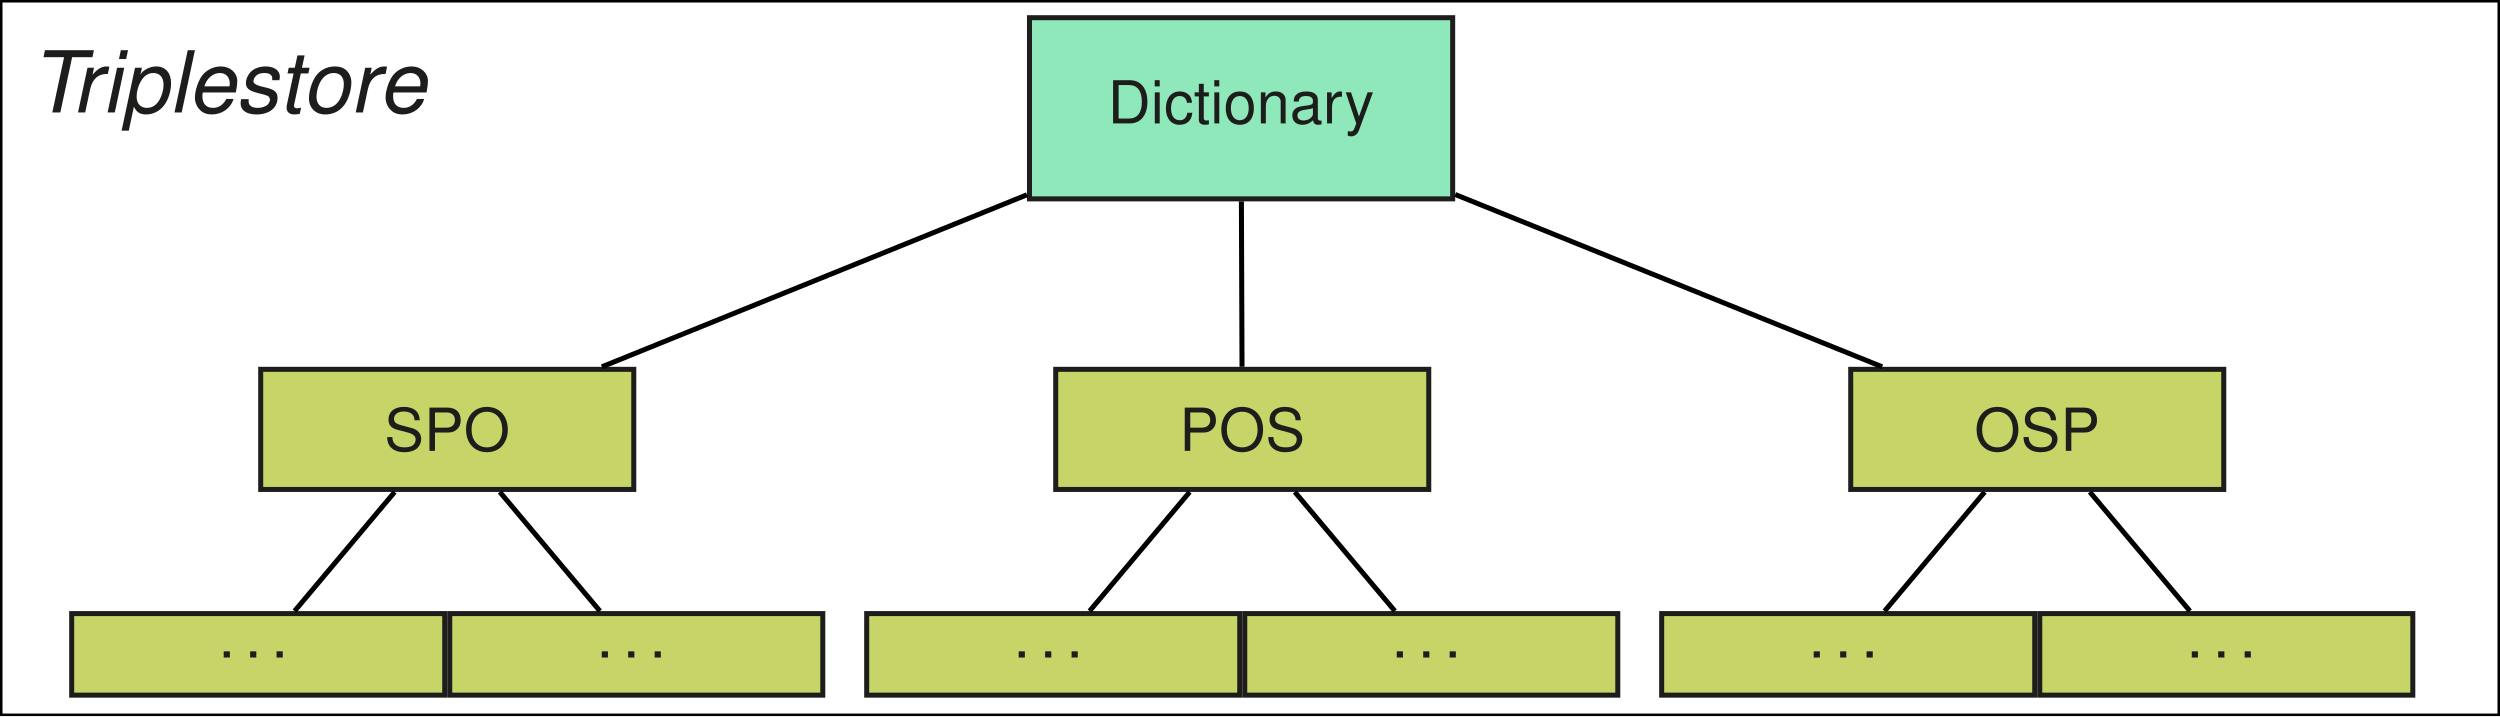
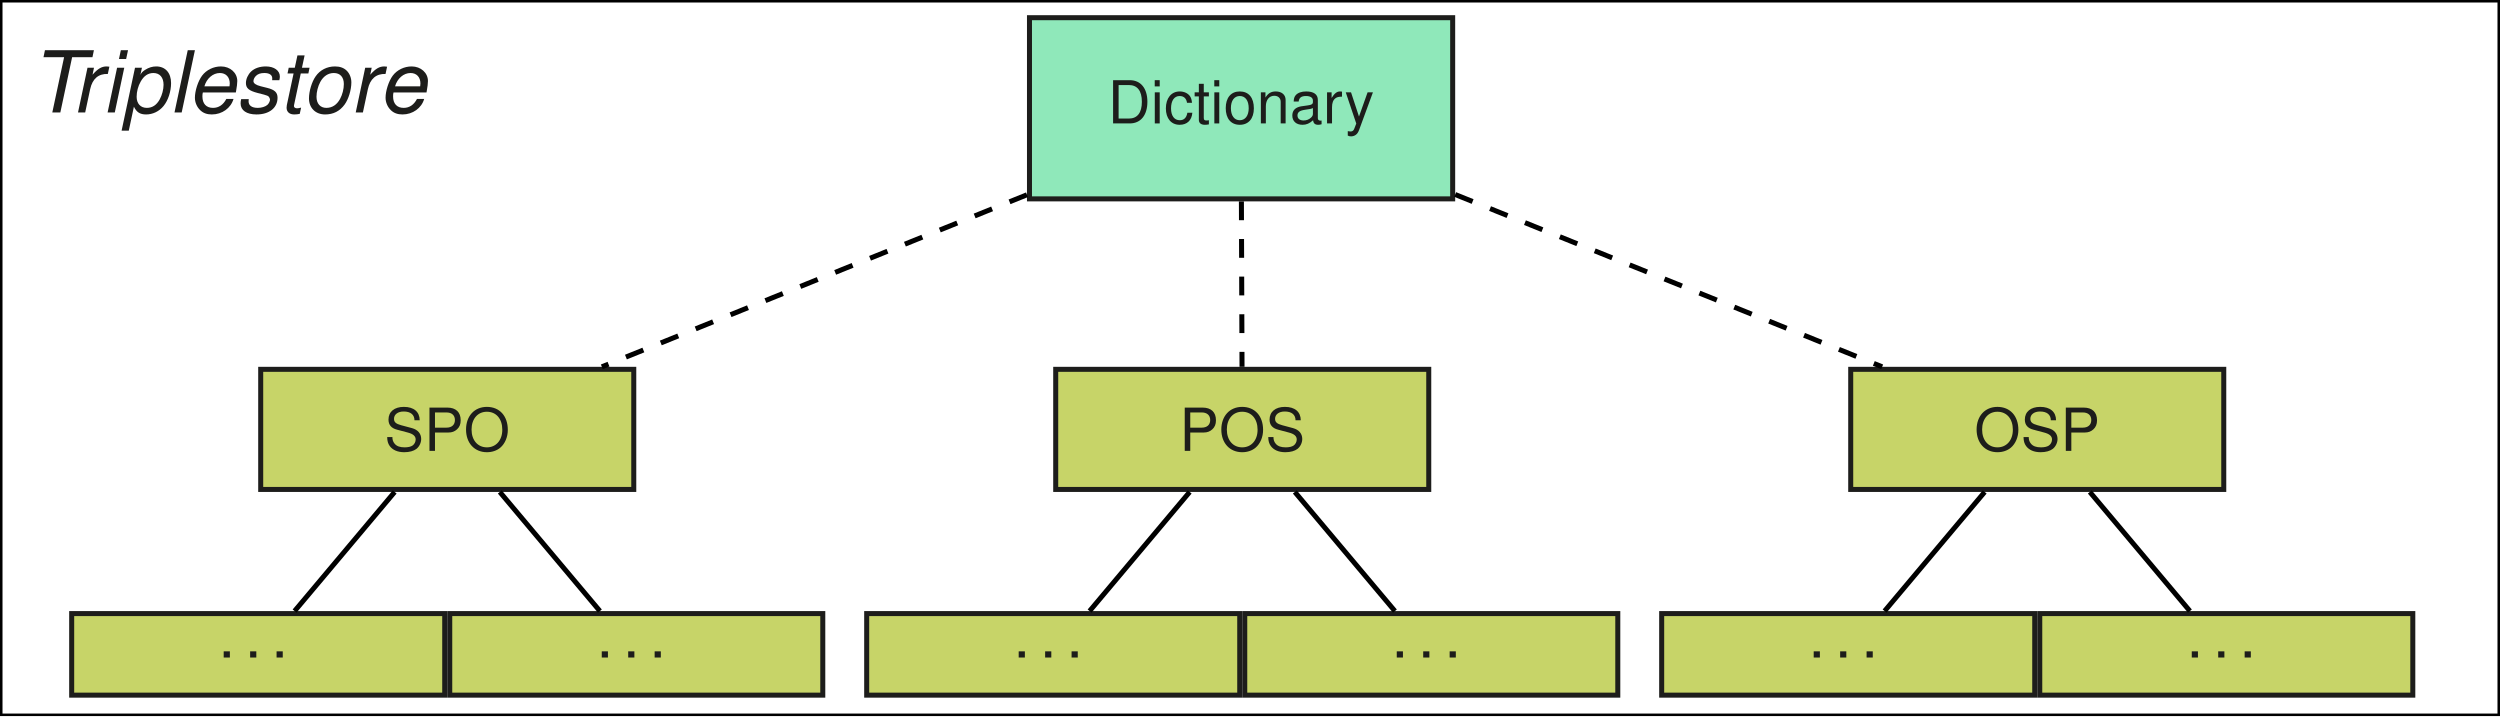
<svg xmlns="http://www.w3.org/2000/svg" xmlns:xlink="http://www.w3.org/1999/xlink" version="1.1" width="397.254pt" height="113.785pt" viewBox="-.363 -15.308 397.254 113.785">
  <defs>
    <path id="g3-46" d="M1.801-.981H.82V0H1.801V-.981Z" />
    <path id="g3-68" d="M.839 0H3.489C5.224 0 6.289-1.301 6.289-3.442C6.289-5.573 5.233-6.874 3.489-6.874H.839V0ZM1.716-.773V-6.101H3.338C4.696-6.101 5.412-5.186 5.412-3.432C5.412-1.697 4.696-.773 3.338-.773H1.716Z" />
    <path id="g3-79" d="M3.668-6.987C1.697-6.987 .358-5.535 .358-3.385S1.697 .217 3.677 .217C4.507 .217 5.252-.038 5.808-.509C6.553-1.141 6.996-2.206 6.996-3.328C6.996-5.544 5.686-6.987 3.668-6.987ZM3.668-6.214C5.158-6.214 6.119-5.082 6.119-3.347C6.119-1.688 5.129-.556 3.677-.556C2.216-.556 1.235-1.688 1.235-3.385S2.216-6.214 3.668-6.214Z" />
    <path id="g3-80" d="M1.735-2.914H3.894C4.432-2.914 4.856-3.074 5.224-3.404C5.639-3.781 5.818-4.224 5.818-4.856C5.818-6.148 5.054-6.874 3.696-6.874H.858V0H1.735V-2.914ZM1.735-3.687V-6.101H3.564C4.403-6.101 4.903-5.648 4.903-4.894S4.403-3.687 3.564-3.687H1.735Z" />
    <path id="g3-83" d="M5.62-4.856C5.61-6.204 4.686-6.987 3.102-6.987C1.594-6.987 .66-6.214 .66-4.969C.66-4.13 1.103-3.602 2.008-3.366L3.715-2.914C4.583-2.687 4.979-2.338 4.979-1.801C4.979-1.433 4.781-1.056 4.488-.849C4.215-.66 3.781-.556 3.225-.556C2.48-.556 1.971-.735 1.641-1.131C1.386-1.433 1.273-1.763 1.282-2.188H.453C.462-1.556 .585-1.141 .858-.764C1.33-.123 2.122 .217 3.168 .217C3.989 .217 4.658 .028 5.101-.311C5.563-.679 5.855-1.292 5.855-1.886C5.855-2.734 5.327-3.357 4.394-3.611L2.668-4.073C1.839-4.3 1.537-4.564 1.537-5.092C1.537-5.789 2.15-6.252 3.074-6.252C4.168-6.252 4.781-5.752 4.79-4.856H5.62Z" />
    <path id="g3-97" d="M5.045-.462C4.96-.443 4.922-.443 4.875-.443C4.601-.443 4.451-.585 4.451-.83V-3.734C4.451-4.611 3.809-5.082 2.593-5.082C1.876-5.082 1.282-4.875 .952-4.507C.726-4.253 .632-3.97 .613-3.479H1.405C1.471-4.083 1.829-4.356 2.565-4.356C3.272-4.356 3.668-4.092 3.668-3.621V-3.413C3.668-3.083 3.47-2.942 2.848-2.866C1.735-2.725 1.565-2.687 1.264-2.565C.688-2.329 .396-1.886 .396-1.245C.396-.349 1.018 .217 2.018 .217C2.64 .217 3.14 0 3.696-.509C3.753-.009 3.998 .217 4.507 .217C4.667 .217 4.79 .198 5.045 .132V-.462ZM3.668-1.556C3.668-1.292 3.592-1.131 3.357-.915C3.036-.622 2.65-.471 2.188-.471C1.575-.471 1.216-.764 1.216-1.264C1.216-1.782 1.565-2.046 2.404-2.169C3.234-2.282 3.404-2.32 3.668-2.442V-1.556Z" />
    <path id="g3-99" d="M4.441-3.281C4.403-3.762 4.3-4.073 4.111-4.347C3.772-4.809 3.178-5.082 2.489-5.082C1.16-5.082 .292-4.026 .292-2.386C.292-.792 1.141 .217 2.48 .217C3.658 .217 4.403-.49 4.498-1.697H3.706C3.574-.905 3.168-.509 2.499-.509C1.631-.509 1.113-1.216 1.113-2.386C1.113-3.621 1.622-4.356 2.48-4.356C3.14-4.356 3.555-3.97 3.649-3.281H4.441Z" />
    <path id="g3-105" d="M1.414-4.941H.632V0H1.414V-4.941ZM1.414-6.874H.622V-5.884H1.414V-6.874Z" />
    <path id="g3-110" d="M.66-4.941V0H1.452V-2.725C1.452-3.734 1.98-4.394 2.791-4.394C3.413-4.394 3.809-4.017 3.809-3.423V0H4.592V-3.734C4.592-4.554 3.979-5.082 3.027-5.082C2.291-5.082 1.82-4.799 1.386-4.111V-4.941H.66Z" />
    <path id="g3-111" d="M2.565-5.082C1.179-5.082 .339-4.092 .339-2.433S1.169 .217 2.574 .217C3.96 .217 4.809-.773 4.809-2.395C4.809-4.102 3.989-5.082 2.565-5.082ZM2.574-4.356C3.46-4.356 3.989-3.63 3.989-2.404C3.989-1.245 3.442-.509 2.574-.509C1.697-.509 1.16-1.235 1.16-2.433C1.16-3.621 1.697-4.356 2.574-4.356Z" />
    <path id="g3-114" d="M.651-4.941V0H1.443V-2.565C1.443-3.272 1.622-3.734 1.999-4.007C2.244-4.187 2.48-4.243 3.027-4.253V-5.054C2.895-5.073 2.829-5.082 2.725-5.082C2.216-5.082 1.829-4.781 1.377-4.045V-4.941H.651Z" />
    <path id="g3-116" d="M2.395-4.941H1.584V-6.299H.801V-4.941H.132V-4.3H.801V-.566C.801-.066 1.141 .217 1.754 .217C1.942 .217 2.131 .198 2.395 .151V-.509C2.291-.481 2.169-.471 2.018-.471C1.678-.471 1.584-.566 1.584-.915V-4.3H2.395V-4.941Z" />
    <path id="g3-121" d="M3.658-4.941L2.291-1.094L1.028-4.941H.189L1.858 .019L1.556 .801C1.433 1.15 1.254 1.282 .924 1.282C.811 1.282 .679 1.264 .509 1.226V1.933C.669 2.018 .83 2.056 1.037 2.056C1.292 2.056 1.565 1.971 1.773 1.82C2.018 1.641 2.159 1.433 2.31 1.037L4.507-4.941H3.658Z" />
    <path id="g1-84" d="M6.694-8.785H9.925L10.156-9.898H2.376L2.145-8.785H5.418L3.544 0H4.82L6.694-8.785Z" />
    <path id="g1-101" d="M7.644-3.177L7.685-3.408C7.807-4.06 7.875-4.63 7.875-4.997C7.875-6.3 6.748-7.319 5.282-7.319C4.101-7.319 2.96-6.762 2.281-5.852C1.643-4.997 1.141-3.449 1.141-2.349C1.141-1.616 1.453-.869 1.982-.367C2.458 .095 3.055 .312 3.829 .312C5.458 .312 6.857-.692 7.278-2.159H6.137C5.648-1.222 4.929-.733 4.019-.733C2.946-.733 2.335-1.399 2.335-2.553C2.335-2.838 2.349-2.974 2.403-3.177H7.644ZM2.648-4.155C3.001-5.404 4.005-6.273 5.105-6.273C6.069-6.273 6.68-5.621 6.68-4.603C6.68-4.467 6.667-4.372 6.64-4.155H2.648Z" />
    <path id="g1-105" d="M3.544-7.115H2.403L.896 0H2.037L3.544-7.115ZM4.141-9.898H3.001L2.702-8.5H3.843L4.141-9.898Z" />
    <path id="g1-108" d="M4.168-9.898H3.028L.923 0H2.064L4.168-9.898Z" />
    <path id="g1-111" d="M5.214-7.319C3.951-7.319 2.838-6.748 2.145-5.743C1.534-4.874 1.086-3.381 1.086-2.227C1.086-.72 2.132 .312 3.652 .312C4.956 .312 5.988-.217 6.748-1.263C7.373-2.118 7.821-3.598 7.821-4.779C7.821-5.499 7.549-6.192 7.074-6.653C6.612-7.101 6.001-7.319 5.214-7.319ZM5.037-6.273C6.042-6.273 6.626-5.621 6.626-4.521C6.626-3.72 6.395-2.838 6.029-2.159C5.513-1.222 4.779-.733 3.843-.733C2.879-.733 2.281-1.412 2.281-2.498C2.281-3.272 2.512-4.168 2.879-4.847C3.381-5.771 4.141-6.273 5.037-6.273Z" />
    <path id="g1-112" d="M.095 2.892H1.236L2.05-.923C2.471-.041 3.028 .312 3.992 .312C5.051 .312 6.069-.177 6.762-1.032C7.495-1.928 7.957-3.34 7.957-4.671C7.957-6.3 7.047-7.319 5.594-7.319C4.997-7.319 4.399-7.142 3.856-6.789C3.422-6.517 3.259-6.341 3.082-5.974L3.327-7.115H2.227L.095 2.892ZM5.146-6.273C6.164-6.273 6.762-5.567 6.762-4.399C6.762-3.666 6.531-2.783 6.164-2.105C5.662-1.181 4.983-.733 4.101-.733C3.109-.733 2.485-1.412 2.485-2.498C2.485-3.313 2.716-4.196 3.123-4.902C3.625-5.811 4.304-6.273 5.146-6.273Z" />
    <path id="g1-114" d="M2.444-7.115L.937 0H2.077L2.865-3.693C3.218-5.35 4.182-6.178 5.676-6.124L5.92-7.278C5.743-7.305 5.635-7.319 5.485-7.319C4.698-7.319 4.087-6.965 3.245-6.001L3.476-7.115H2.444Z" />
    <path id="g1-115" d="M6.979-5.132C7.047-5.418 7.061-5.54 7.061-5.716C7.061-6.667 6.151-7.319 4.834-7.319C3.87-7.319 3.041-7.033 2.485-6.504C1.996-6.029 1.67-5.323 1.67-4.684C1.67-3.856 2.145-3.462 3.544-3.096L4.549-2.838C4.997-2.716 5.2-2.634 5.323-2.485C5.418-2.363 5.499-2.159 5.499-2.037C5.499-1.792 5.282-1.371 5.065-1.195C4.725-.91 4.141-.733 3.557-.733C2.621-.733 2.091-1.1 2.091-1.779C2.091-1.86 2.105-1.982 2.118-2.118H.91C.842-1.806 .828-1.643 .828-1.426C.828-.339 1.779 .312 3.354 .312C5.377 .312 6.694-.733 6.694-2.349C6.694-3.177 6.246-3.612 5.051-3.91L4.019-4.168C3.259-4.359 2.865-4.63 2.865-4.983C2.865-5.255 3.028-5.594 3.272-5.825C3.598-6.137 4.005-6.273 4.603-6.273C5.404-6.273 5.852-5.961 5.852-5.431C5.852-5.336 5.852-5.241 5.839-5.132H6.979Z" />
    <path id="g1-116" d="M4.97-7.115H3.761L4.182-9.07H3.041L2.621-7.115H1.657L1.466-6.205H2.43L1.358-1.181C1.331-1.046 1.317-.896 1.317-.76C1.317-.095 1.779 .312 2.525 .312C2.797 .312 3.218 .272 3.408 .217L3.625-.774C3.204-.679 3.136-.665 2.974-.665C2.675-.665 2.485-.815 2.485-1.032C2.485-1.073 2.498-1.141 2.512-1.222L3.571-6.205H4.779L4.97-7.115Z" />
  </defs>
  <g id="page1">
    <path d="M-.164 98.277V-15.109H396.691V98.277Z" stroke="#000" fill="none" stroke-width=".399" />
    <g fill="#1d1d1b" transform="matrix(1 0 0 1 4.567825 -95.7112)">
      <use x="-.164" y="98.278" xlink:href="#g1-84" />
      <use x="6.528" y="98.278" xlink:href="#g1-114" />
      <use x="11.271" y="98.278" xlink:href="#g1-105" />
      <use x="14.296" y="98.278" xlink:href="#g1-112" />
      <use x="21.874" y="98.278" xlink:href="#g1-108" />
      <use x="24.899" y="98.278" xlink:href="#g1-101" />
      <use x="32.477" y="98.278" xlink:href="#g1-115" />
      <use x="39.291" y="98.278" xlink:href="#g1-116" />
      <use x="43.08" y="98.278" xlink:href="#g1-111" />
      <use x="50.657" y="98.278" xlink:href="#g1-114" />
      <use x="55.196" y="98.278" xlink:href="#g1-101" />
    </g>
    <path d="M41.063 62.465H100.344V43.379H41.063Z" fill="#c7d468" />
    <path d="M41.063 62.465H100.344V43.379H41.063Z" stroke="#1d1d1b" fill="none" stroke-width=".797" stroke-miterlimit="10" />
    <g fill="#1d1d1b" transform="matrix(1 0 0 1 47.20547 -41.9454)">
      <use x="13.503" y="98.278" xlink:href="#g3-83" />
      <use x="19.816" y="98.278" xlink:href="#g3-80" />
      <use x="26.128" y="98.278" xlink:href="#g3-79" />
    </g>
    <path d="M11.027 95.152H70.305V82.191H11.027Z" fill="#c7d468" />
    <path d="M11.027 95.152H70.305V82.191H11.027Z" stroke="#1d1d1b" fill="none" stroke-width=".797" stroke-miterlimit="10" />
    <g fill="#1d1d1b" transform="matrix(1 0 0 1 17.16787 -9.1046)">
      <use x="17.194" y="98.278" xlink:href="#g3-46" />
      <use x="21.396" y="98.278" xlink:href="#g3-46" />
      <use x="25.598" y="98.278" xlink:href="#g3-46" />
    </g>
    <path d="M71.102 95.152H130.379V82.191H71.102Z" fill="#c7d468" />
    <path d="M71.102 95.152H130.379V82.191H71.102Z" stroke="#1d1d1b" fill="none" stroke-width=".797" stroke-miterlimit="10" />
    <g fill="#1d1d1b" transform="matrix(1 0 0 1 77.24317 -9.1046)">
      <use x="17.194" y="98.278" xlink:href="#g3-46" />
      <use x="21.396" y="98.278" xlink:href="#g3-46" />
      <use x="25.598" y="98.278" xlink:href="#g3-46" />
    </g>
    <path d="M46.445 81.793L62.352 62.863" stroke="#000" fill="none" stroke-width=".797" stroke-miterlimit="10" />
    <path d="M94.961 81.793L79.055 62.863" stroke="#000" fill="none" stroke-width=".797" stroke-miterlimit="10" />
    <path d="M167.391 62.465H226.668V43.379H167.391Z" fill="#c7d468" />
    <path d="M167.391 62.465H226.668V43.379H167.391Z" stroke="#1d1d1b" fill="none" stroke-width=".797" stroke-miterlimit="10" />
    <g fill="#1d1d1b" transform="matrix(1 0 0 1 173.5329 -41.9454)">
      <use x="13.503" y="98.278" xlink:href="#g3-80" />
      <use x="19.816" y="98.278" xlink:href="#g3-79" />
      <use x="27.179" y="98.278" xlink:href="#g3-83" />
    </g>
    <path d="M137.355 95.152H196.633V82.191H137.355Z" fill="#c7d468" />
    <path d="M137.355 95.152H196.633V82.191H137.355Z" stroke="#1d1d1b" fill="none" stroke-width=".797" stroke-miterlimit="10" />
    <g fill="#1d1d1b" transform="matrix(1 0 0 1 143.4949 -9.1046)">
      <use x="17.194" y="98.278" xlink:href="#g3-46" />
      <use x="21.396" y="98.278" xlink:href="#g3-46" />
      <use x="25.598" y="98.278" xlink:href="#g3-46" />
    </g>
    <path d="M197.43 95.152H256.707V82.191H197.43Z" fill="#c7d468" />
    <path d="M197.43 95.152H256.707V82.191H197.43Z" stroke="#1d1d1b" fill="none" stroke-width=".797" stroke-miterlimit="10" />
    <g fill="#1d1d1b" transform="matrix(1 0 0 1 203.5709 -9.1046)">
      <use x="17.194" y="98.278" xlink:href="#g3-46" />
      <use x="21.396" y="98.278" xlink:href="#g3-46" />
      <use x="25.598" y="98.278" xlink:href="#g3-46" />
    </g>
    <path d="M172.773 81.793L188.68 62.863" stroke="#000" fill="none" stroke-width=".797" stroke-miterlimit="10" />
    <path d="M221.289 81.793L205.383 62.863" stroke="#000" fill="none" stroke-width=".797" stroke-miterlimit="10" />
    <path d="M293.719 62.465H352.996V43.379H293.719Z" fill="#c7d468" />
    <path d="M293.719 62.465H352.996V43.379H293.719Z" stroke="#1d1d1b" fill="none" stroke-width=".797" stroke-miterlimit="10" />
    <g fill="#1d1d1b" transform="matrix(1 0 0 1 299.8609 -41.9454)">
      <use x="13.503" y="98.278" xlink:href="#g3-79" />
      <use x="20.866" y="98.278" xlink:href="#g3-83" />
      <use x="27.179" y="98.278" xlink:href="#g3-80" />
    </g>
    <path d="M263.68 95.152H322.961V82.191H263.68Z" fill="#c7d468" />
    <path d="M263.68 95.152H322.961V82.191H263.68Z" stroke="#1d1d1b" fill="none" stroke-width=".797" stroke-miterlimit="10" />
    <g fill="#1d1d1b" transform="matrix(1 0 0 1 269.8229 -9.1046)">
      <use x="17.194" y="98.278" xlink:href="#g3-46" />
      <use x="21.396" y="98.278" xlink:href="#g3-46" />
      <use x="25.598" y="98.278" xlink:href="#g3-46" />
    </g>
    <path d="M323.758 95.152H383.035V82.191H323.758Z" fill="#c7d468" />
    <path d="M323.758 95.152H383.035V82.191H323.758Z" stroke="#1d1d1b" fill="none" stroke-width=".797" stroke-miterlimit="10" />
    <g fill="#1d1d1b" transform="matrix(1 0 0 1 329.8979 -9.1046)">
      <use x="17.194" y="98.278" xlink:href="#g3-46" />
      <use x="21.396" y="98.278" xlink:href="#g3-46" />
      <use x="25.598" y="98.278" xlink:href="#g3-46" />
    </g>
    <path d="M299.101 81.793L315.008 62.863" stroke="#000" fill="none" stroke-width=".797" stroke-miterlimit="10" />
    <path d="M347.617 81.793L331.711 62.863" stroke="#000" fill="none" stroke-width=".797" stroke-miterlimit="10" />
    <path d="M163.223 16.293H230.469V-12.496H163.223Z" fill="#8fe8ba" />
    <path d="M163.223 16.293H230.469V-12.496H163.223Z" stroke="#1d1d1b" fill="none" stroke-width=".797" stroke-miterlimit="10" />
    <g fill="#1d1d1b" transform="matrix(1 0 0 1 173.3489 -93.9726)">
      <use x="2.321" y="98.278" xlink:href="#g3-68" />
      <use x="9.154" y="98.278" xlink:href="#g3-105" />
      <use x="11.255" y="98.278" xlink:href="#g3-99" />
      <use x="15.987" y="98.278" xlink:href="#g3-116" />
      <use x="18.618" y="98.278" xlink:href="#g3-105" />
      <use x="20.72" y="98.278" xlink:href="#g3-111" />
      <use x="25.982" y="98.278" xlink:href="#g3-110" />
      <use x="31.244" y="98.278" xlink:href="#g3-97" />
      <use x="36.506" y="98.278" xlink:href="#g3-114" />
      <use x="39.942" y="98.278" xlink:href="#g3-121" />
    </g>
-     <path d="M162.824 15.641L95.27 42.98" stroke="#000" fill="none" stroke-width=".797" stroke-miterlimit="10" />
-     <path d="M196.898 16.691L196.996 42.98" stroke="#000" fill="none" stroke-width=".797" stroke-miterlimit="10" />
-     <path d="M230.867 15.598L298.719 42.98" stroke="#000" fill="none" stroke-width=".797" stroke-miterlimit="10" />
+     <path d="M162.824 15.641L95.27 42.98" stroke="#000" fill="none" stroke-width=".797" stroke-miterlimit="10" stroke-dasharray="2.989,2.989" />
+     <path d="M196.898 16.691L196.996 42.98" stroke="#000" fill="none" stroke-width=".797" stroke-miterlimit="10" stroke-dasharray="2.989,2.989" />
+     <path d="M230.867 15.598L298.719 42.98" stroke="#000" fill="none" stroke-width=".797" stroke-miterlimit="10" stroke-dasharray="2.989,2.989" />
  </g>
</svg>
